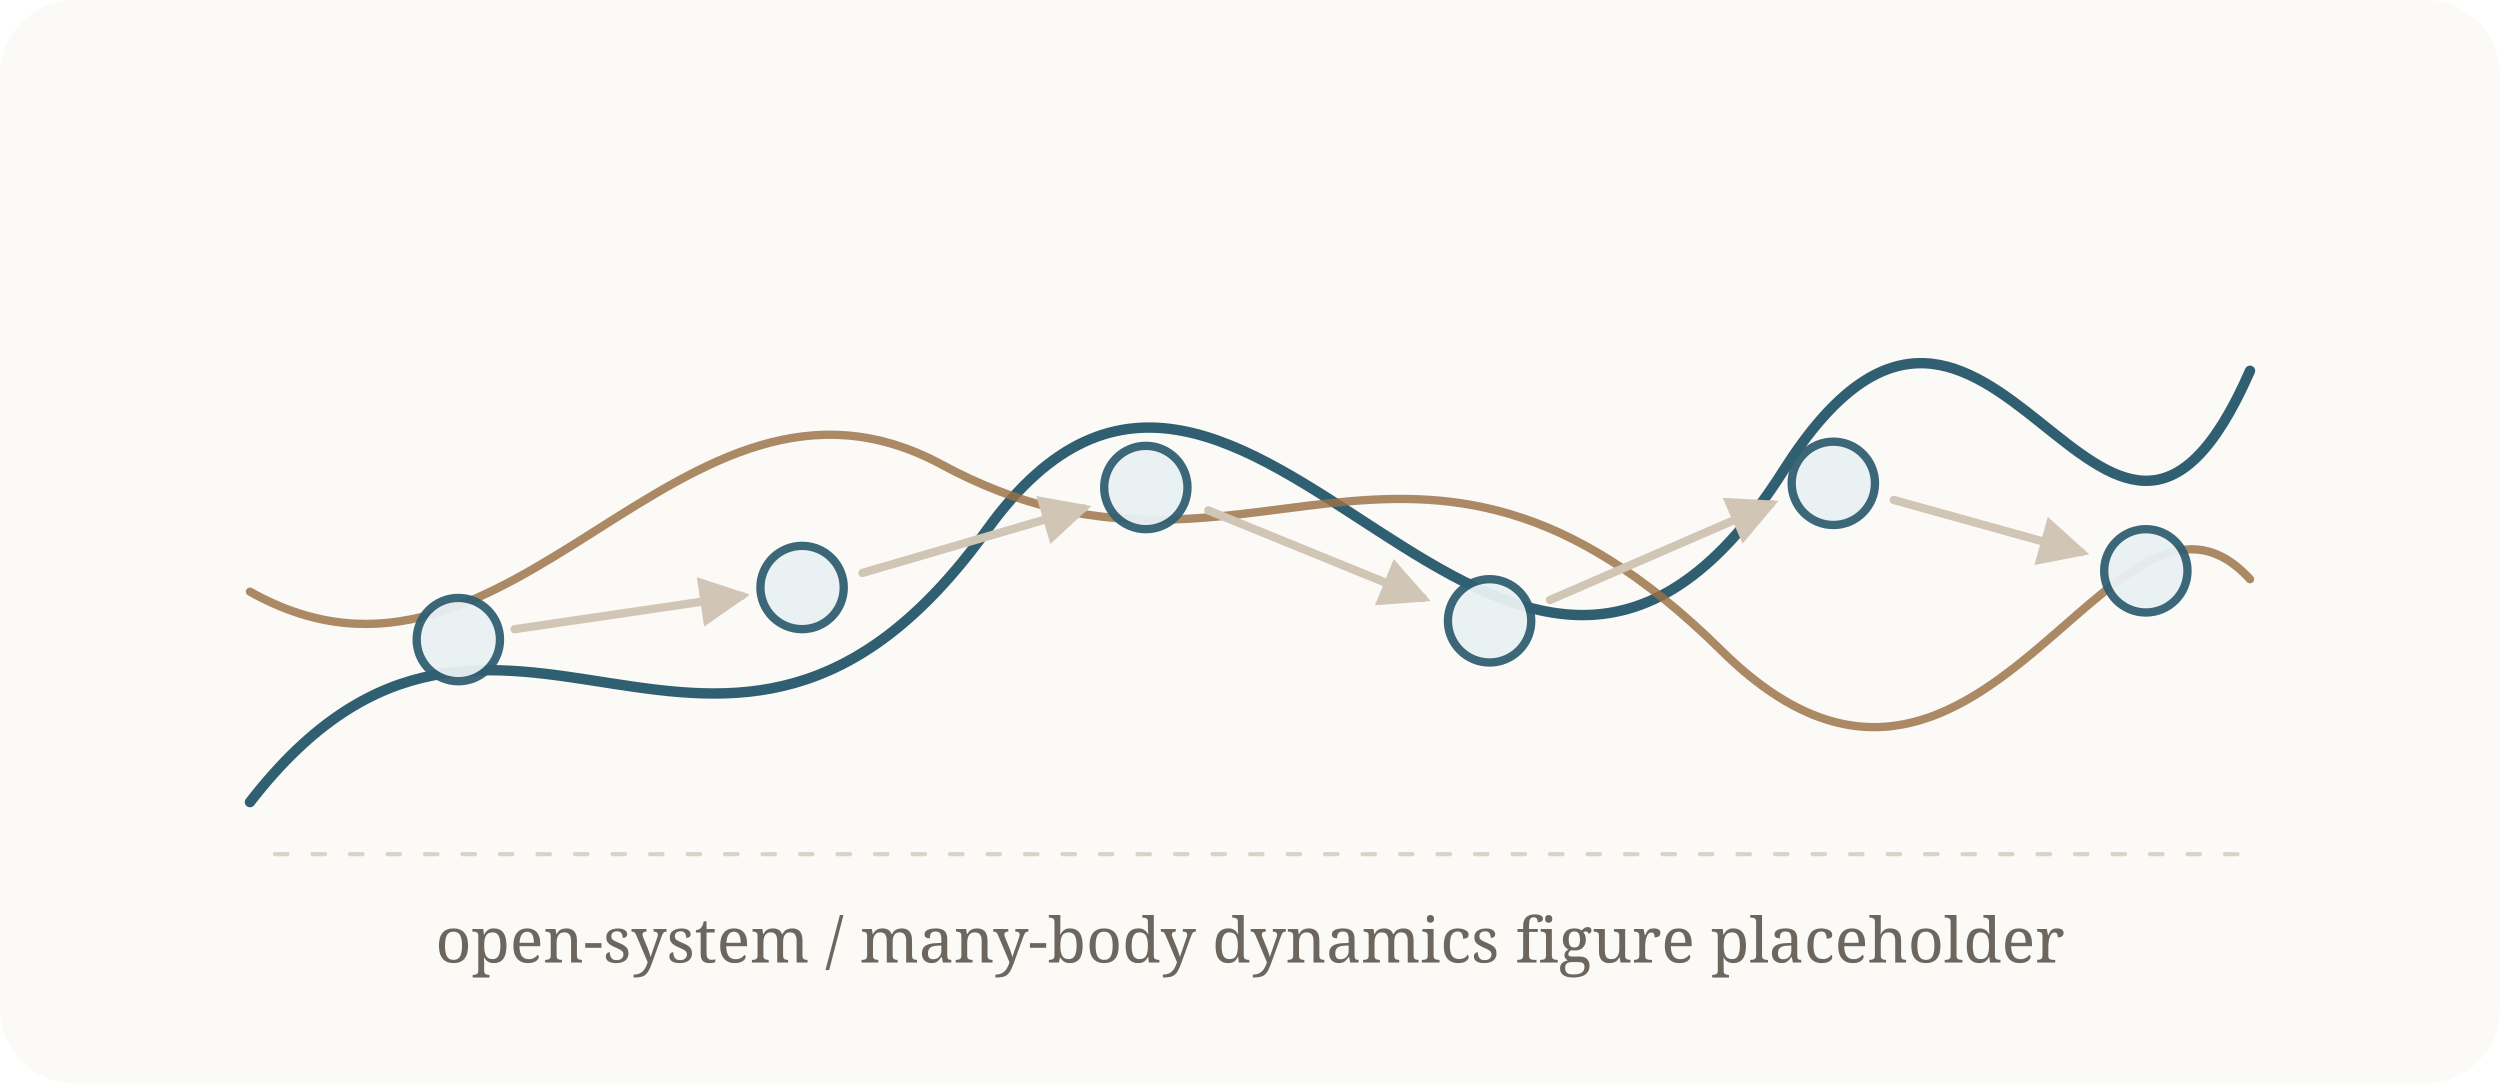
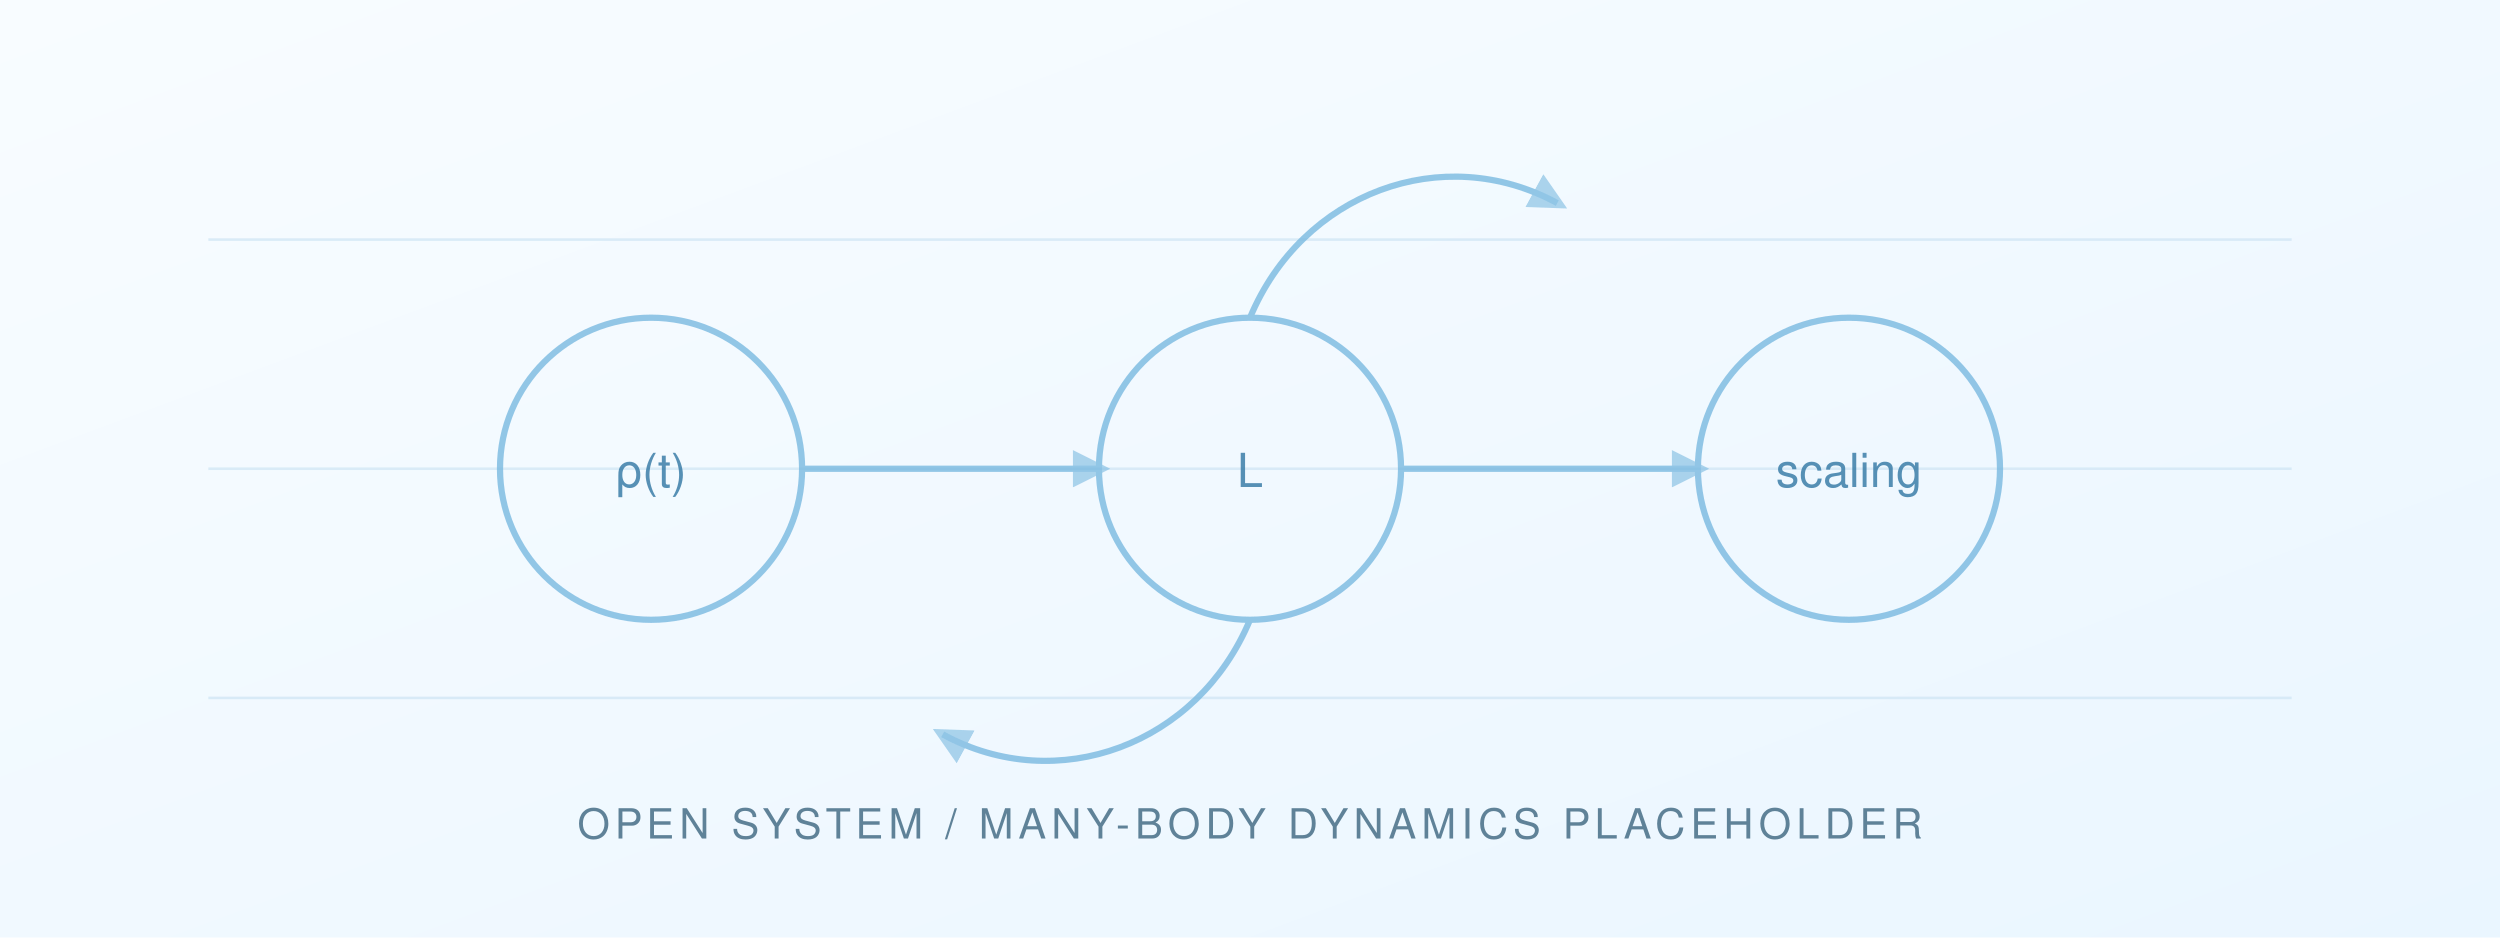
- <svg xmlns="http://www.w3.org/2000/svg" width="1200" height="520" viewBox="0 0 1200 520" fill="none" role="img" aria-labelledby="title desc">
-   <rect width="1200" height="520" rx="36" fill="#FBFAF7" />
-   <path d="M120 385C240 230 346 432 474 254C598 82 722 437 856 226C956 68 1010 338 1080 178" stroke="#315F72" stroke-width="5" stroke-linecap="round" />
-   <path d="M120 284C246 355 326 155 452 223C598 302 676 164 826 312C950 435 1014 206 1080 278" stroke="#9B7044" stroke-width="4" stroke-linecap="round" opacity="0.82" />
-   <g opacity="0.95">
-     <circle cx="220" cy="307" r="20" fill="#E8F0F2" stroke="#315F72" stroke-width="4" />
-     <circle cx="385" cy="282" r="20" fill="#E8F0F2" stroke="#315F72" stroke-width="4" />
-     <circle cx="550" cy="234" r="20" fill="#E8F0F2" stroke="#315F72" stroke-width="4" />
-     <circle cx="715" cy="298" r="20" fill="#E8F0F2" stroke="#315F72" stroke-width="4" />
-     <circle cx="880" cy="232" r="20" fill="#E8F0F2" stroke="#315F72" stroke-width="4" />
-     <circle cx="1030" cy="274" r="20" fill="#E8F0F2" stroke="#315F72" stroke-width="4" />
-   </g>
-   <path d="M247 302L356 286" stroke="#D1C6B6" stroke-width="4" stroke-linecap="round" marker-end="url(#arrow)" />
-   <path d="M414 275L520 244" stroke="#D1C6B6" stroke-width="4" stroke-linecap="round" marker-end="url(#arrow)" />
-   <path d="M580 245L683 287" stroke="#D1C6B6" stroke-width="4" stroke-linecap="round" marker-end="url(#arrow)" />
-   <path d="M744 288L850 242" stroke="#D1C6B6" stroke-width="4" stroke-linecap="round" marker-end="url(#arrow)" />
-   <path d="M909 240L999 265" stroke="#D1C6B6" stroke-width="4" stroke-linecap="round" marker-end="url(#arrow)" />
-   <path d="M132 410H1074" stroke="#D9D2C7" stroke-width="2" stroke-linecap="round" stroke-dasharray="6 12" />
-   <text x="600" y="462" text-anchor="middle" font-family="Georgia, serif" font-size="30" fill="#6D665F">open-system / many-body dynamics figure placeholder</text>
+ <svg xmlns="http://www.w3.org/2000/svg" viewBox="0 0 960 360" role="img" aria-labelledby="title desc">
  <defs>
-     <marker id="arrow" markerWidth="10" markerHeight="10" refX="5" refY="3" orient="auto" markerUnits="strokeWidth">
-       <path d="M0,0 L0,6 L6,3 z" fill="#D1C6B6" />
+     <linearGradient id="bg" x1="0" x2="1" y1="0" y2="1">
+       <stop offset="0" stop-color="#f8fcff" />
+       <stop offset="1" stop-color="#eaf6ff" />
+     </linearGradient>
+     <marker id="arrow" viewBox="0 0 10 10" refX="7" refY="5" markerWidth="6" markerHeight="6" orient="auto-start-reverse">
+       <path d="M0 0l10 5-10 5z" fill="#76b7df" opacity=".75" />
    </marker>
  </defs>
+   <rect width="960" height="360" fill="url(#bg)" />
+   <path d="M80 92h800M80 180h800M80 268h800" stroke="#cfe5f4" stroke-width="1" opacity=".72" />
+   <g fill="none" stroke="#76b7df" stroke-width="2.4" opacity=".78">
+     <circle cx="250" cy="180" r="58" />
+     <circle cx="480" cy="180" r="58" />
+     <circle cx="710" cy="180" r="58" />
+     <path d="M308 180h114" marker-end="url(#arrow)" />
+     <path d="M538 180h114" marker-end="url(#arrow)" />
+     <path d="M480 122c20-48 74-68 118-44" marker-end="url(#arrow)" />
+     <path d="M480 238c-20 48-74 68-118 44" marker-end="url(#arrow)" />
+   </g>
+   <g fill="#2f75a2" font-family="Avenir, Helvetica, Arial, sans-serif" font-size="18" opacity=".8">
+     <text x="250" y="187" text-anchor="middle">ρ(t)</text>
+     <text x="480" y="187" text-anchor="middle">L</text>
+     <text x="710" y="187" text-anchor="middle">scaling</text>
+   </g>
+   <text x="480" y="322" text-anchor="middle" fill="#5f8298" font-family="Avenir, Helvetica, Arial, sans-serif" font-size="16" letter-spacing="2">OPEN SYSTEM / MANY-BODY DYNAMICS PLACEHOLDER</text>
</svg>
